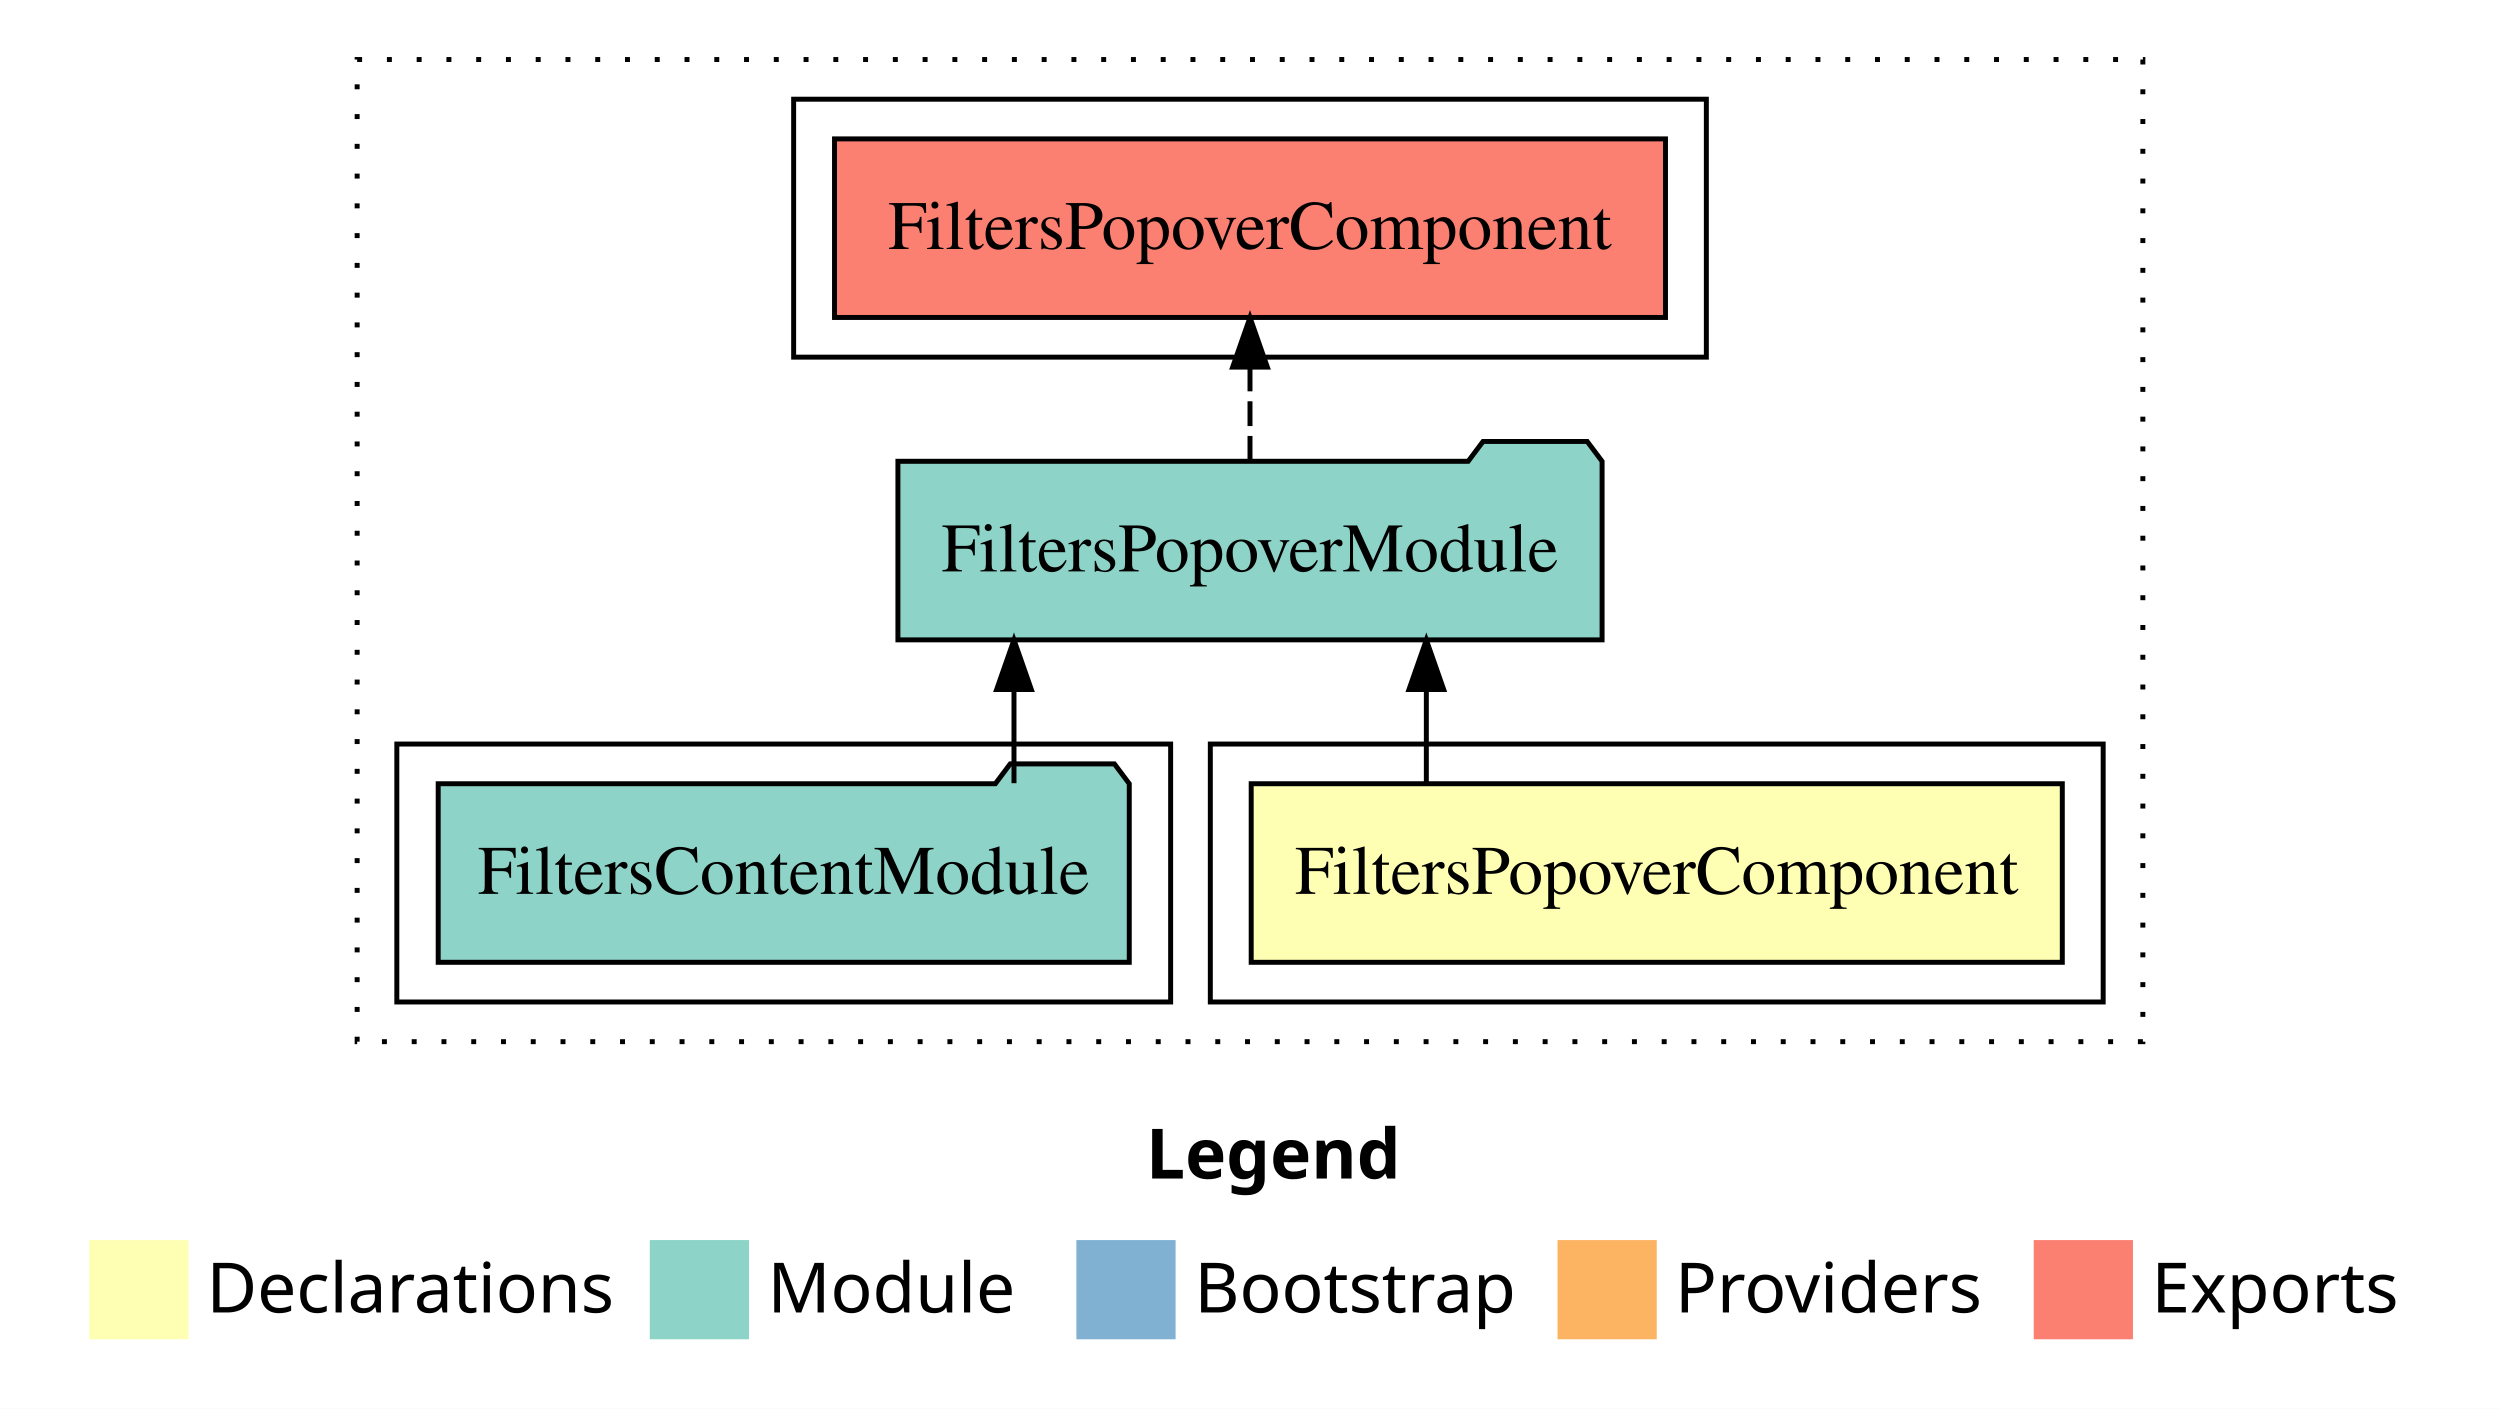
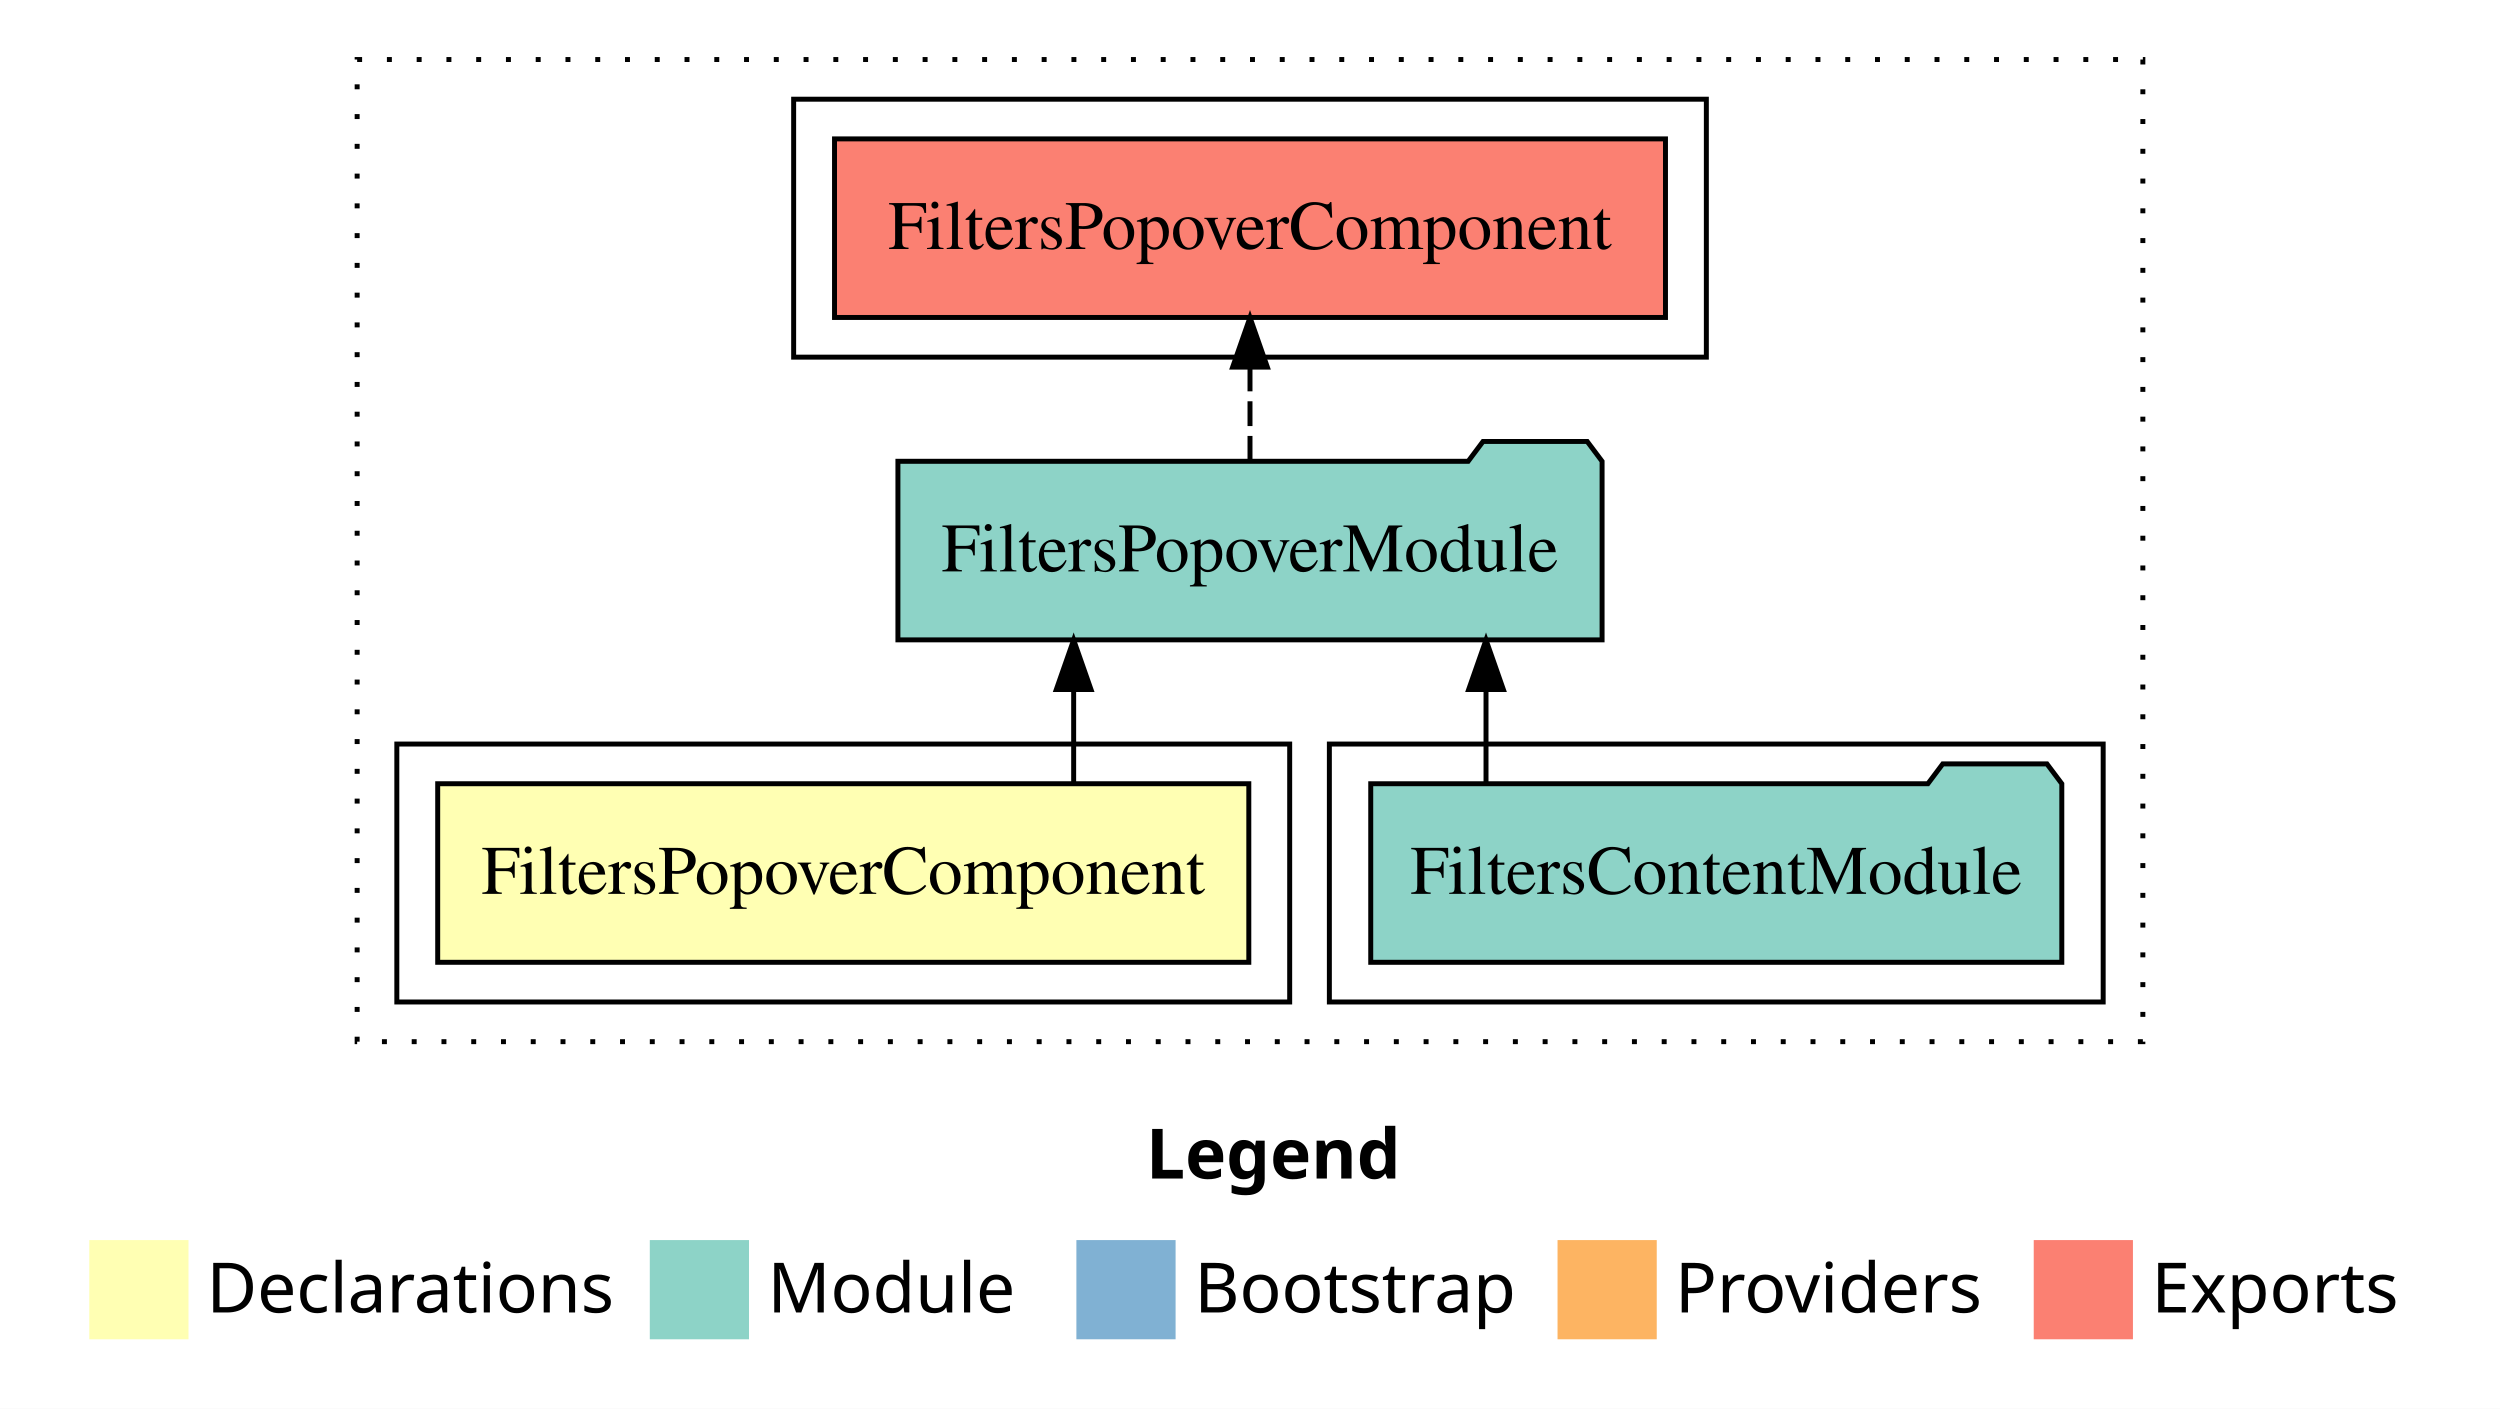
<svg xmlns="http://www.w3.org/2000/svg" width="504pt" height="284pt" viewBox="0.00 0.00 504.00 284.00">
  <g id="graph0" class="graph" transform="scale(1 1) rotate(0) translate(4 280)">
    <polygon fill="white" stroke="transparent" points="-4,4 -4,-280 500,-280 500,4 -4,4" />
    <text text-anchor="start" x="227.01" y="-42.4" font-family="Times-12" font-weight="bold" font-size="14.00">Legend</text>
    <polygon fill="#ffffb3" stroke="transparent" points="14,-10 14,-30 34,-30 34,-10 14,-10" />
    <text text-anchor="start" x="37.63" y="-15.4" font-family="Times-12" font-size="14.00">  Declarations</text>
    <polygon fill="#8dd3c7" stroke="transparent" points="127,-10 127,-30 147,-30 147,-10 127,-10" />
    <text text-anchor="start" x="150.73" y="-15.4" font-family="Times-12" font-size="14.00">  Module</text>
    <polygon fill="#80b1d3" stroke="transparent" points="213,-10 213,-30 233,-30 233,-10 213,-10" />
    <text text-anchor="start" x="236.78" y="-15.4" font-family="Times-12" font-size="14.00">  Bootstrap</text>
    <polygon fill="#fdb462" stroke="transparent" points="310,-10 310,-30 330,-30 330,-10 310,-10" />
    <text text-anchor="start" x="333.67" y="-15.4" font-family="Times-12" font-size="14.00">  Providers</text>
    <polygon fill="#fb8072" stroke="transparent" points="406,-10 406,-30 426,-30 426,-10 406,-10" />
    <text text-anchor="start" x="429.73" y="-15.4" font-family="Times-12" font-size="14.00">  Exports</text>
    <g id="clust1" class="cluster">
      <polygon fill="none" stroke="black" stroke-dasharray="1,5" points="68,-70 68,-268 428,-268 428,-70 68,-70" />
    </g>
+     <g id="clust4" class="cluster">
+       <polygon fill="none" stroke="black" points="264,-78 264,-130 420,-130 420,-78 264,-78" />
+     </g>
    <g id="clust2" class="cluster">
-       <polygon fill="none" stroke="black" points="240,-78 240,-130 420,-130 420,-78 240,-78" />
+       <polygon fill="none" stroke="black" points="76,-78 76,-130 256,-130 256,-78 76,-78" />
    </g>
    <g id="clust5" class="cluster">
      <polygon fill="none" stroke="black" points="156,-208 156,-260 340,-260 340,-208 156,-208" />
    </g>
-     <g id="clust4" class="cluster">
-       <polygon fill="none" stroke="black" points="76,-78 76,-130 232,-130 232,-78 76,-78" />
-     </g>
    <g id="node1" class="node">
-       <polygon fill="#ffffb3" stroke="black" points="411.76,-122 248.24,-122 248.24,-86 411.76,-86 411.76,-122" />
-       <text text-anchor="middle" x="330" y="-99.8" font-family="Times,serif" font-size="14.00">FiltersPopoverComponent</text>
+       <polygon fill="#ffffb3" stroke="black" points="247.76,-122 84.24,-122 84.24,-86 247.76,-86 247.76,-122" />
+       <text text-anchor="middle" x="166" y="-99.8" font-family="Times,serif" font-size="14.00">FiltersPopoverComponent</text>
    </g>
    <g id="node2" class="node">
      <polygon fill="#8dd3c7" stroke="black" points="318.98,-187 315.98,-191 294.98,-191 291.98,-187 177.02,-187 177.02,-151 318.98,-151 318.98,-187" />
      <text text-anchor="middle" x="248" y="-164.8" font-family="Times,serif" font-size="14.00">FiltersPopoverModule</text>
    </g>
    <g id="edge1" class="edge">
-       <path fill="none" stroke="black" d="M283.55,-122.11C283.55,-122.11 283.55,-140.99 283.55,-140.99" />
-       <polygon fill="black" stroke="black" points="280.05,-140.99 283.55,-150.99 287.05,-140.99 280.05,-140.99" />
+       <path fill="none" stroke="black" d="M212.45,-122.11C212.45,-122.11 212.45,-140.99 212.45,-140.99" />
+       <polygon fill="black" stroke="black" points="208.95,-140.99 212.45,-150.99 215.95,-140.99 208.95,-140.99" />
    </g>
    <g id="node4" class="node">
      <polygon fill="#fb8072" stroke="black" points="331.76,-252 164.24,-252 164.24,-216 331.76,-216 331.76,-252" />
      <text text-anchor="middle" x="248" y="-229.8" font-family="Times,serif" font-size="14.00">FiltersPopoverComponent </text>
    </g>
    <g id="edge3" class="edge">
      <path fill="none" stroke="black" stroke-dasharray="5,2" d="M248,-187.11C248,-187.11 248,-205.99 248,-205.99" />
      <polygon fill="black" stroke="black" points="244.5,-205.99 248,-215.99 251.5,-205.99 244.5,-205.99" />
    </g>
    <g id="node3" class="node">
-       <polygon fill="#8dd3c7" stroke="black" points="223.66,-122 220.66,-126 199.66,-126 196.66,-122 84.34,-122 84.34,-86 223.66,-86 223.66,-122" />
-       <text text-anchor="middle" x="154" y="-99.8" font-family="Times,serif" font-size="14.00">FiltersContentModule</text>
+       <polygon fill="#8dd3c7" stroke="black" points="411.66,-122 408.66,-126 387.66,-126 384.66,-122 272.34,-122 272.34,-86 411.66,-86 411.66,-122" />
+       <text text-anchor="middle" x="342" y="-99.8" font-family="Times,serif" font-size="14.00">FiltersContentModule</text>
    </g>
    <g id="edge2" class="edge">
-       <path fill="none" stroke="black" d="M200.42,-122.11C200.42,-122.11 200.42,-140.99 200.42,-140.99" />
-       <polygon fill="black" stroke="black" points="196.92,-140.99 200.42,-150.99 203.92,-140.99 196.92,-140.99" />
+       <path fill="none" stroke="black" d="M295.58,-122.11C295.58,-122.11 295.58,-140.99 295.58,-140.99" />
+       <polygon fill="black" stroke="black" points="292.08,-140.99 295.58,-150.99 299.08,-140.99 292.08,-140.99" />
    </g>
  </g>
</svg>
